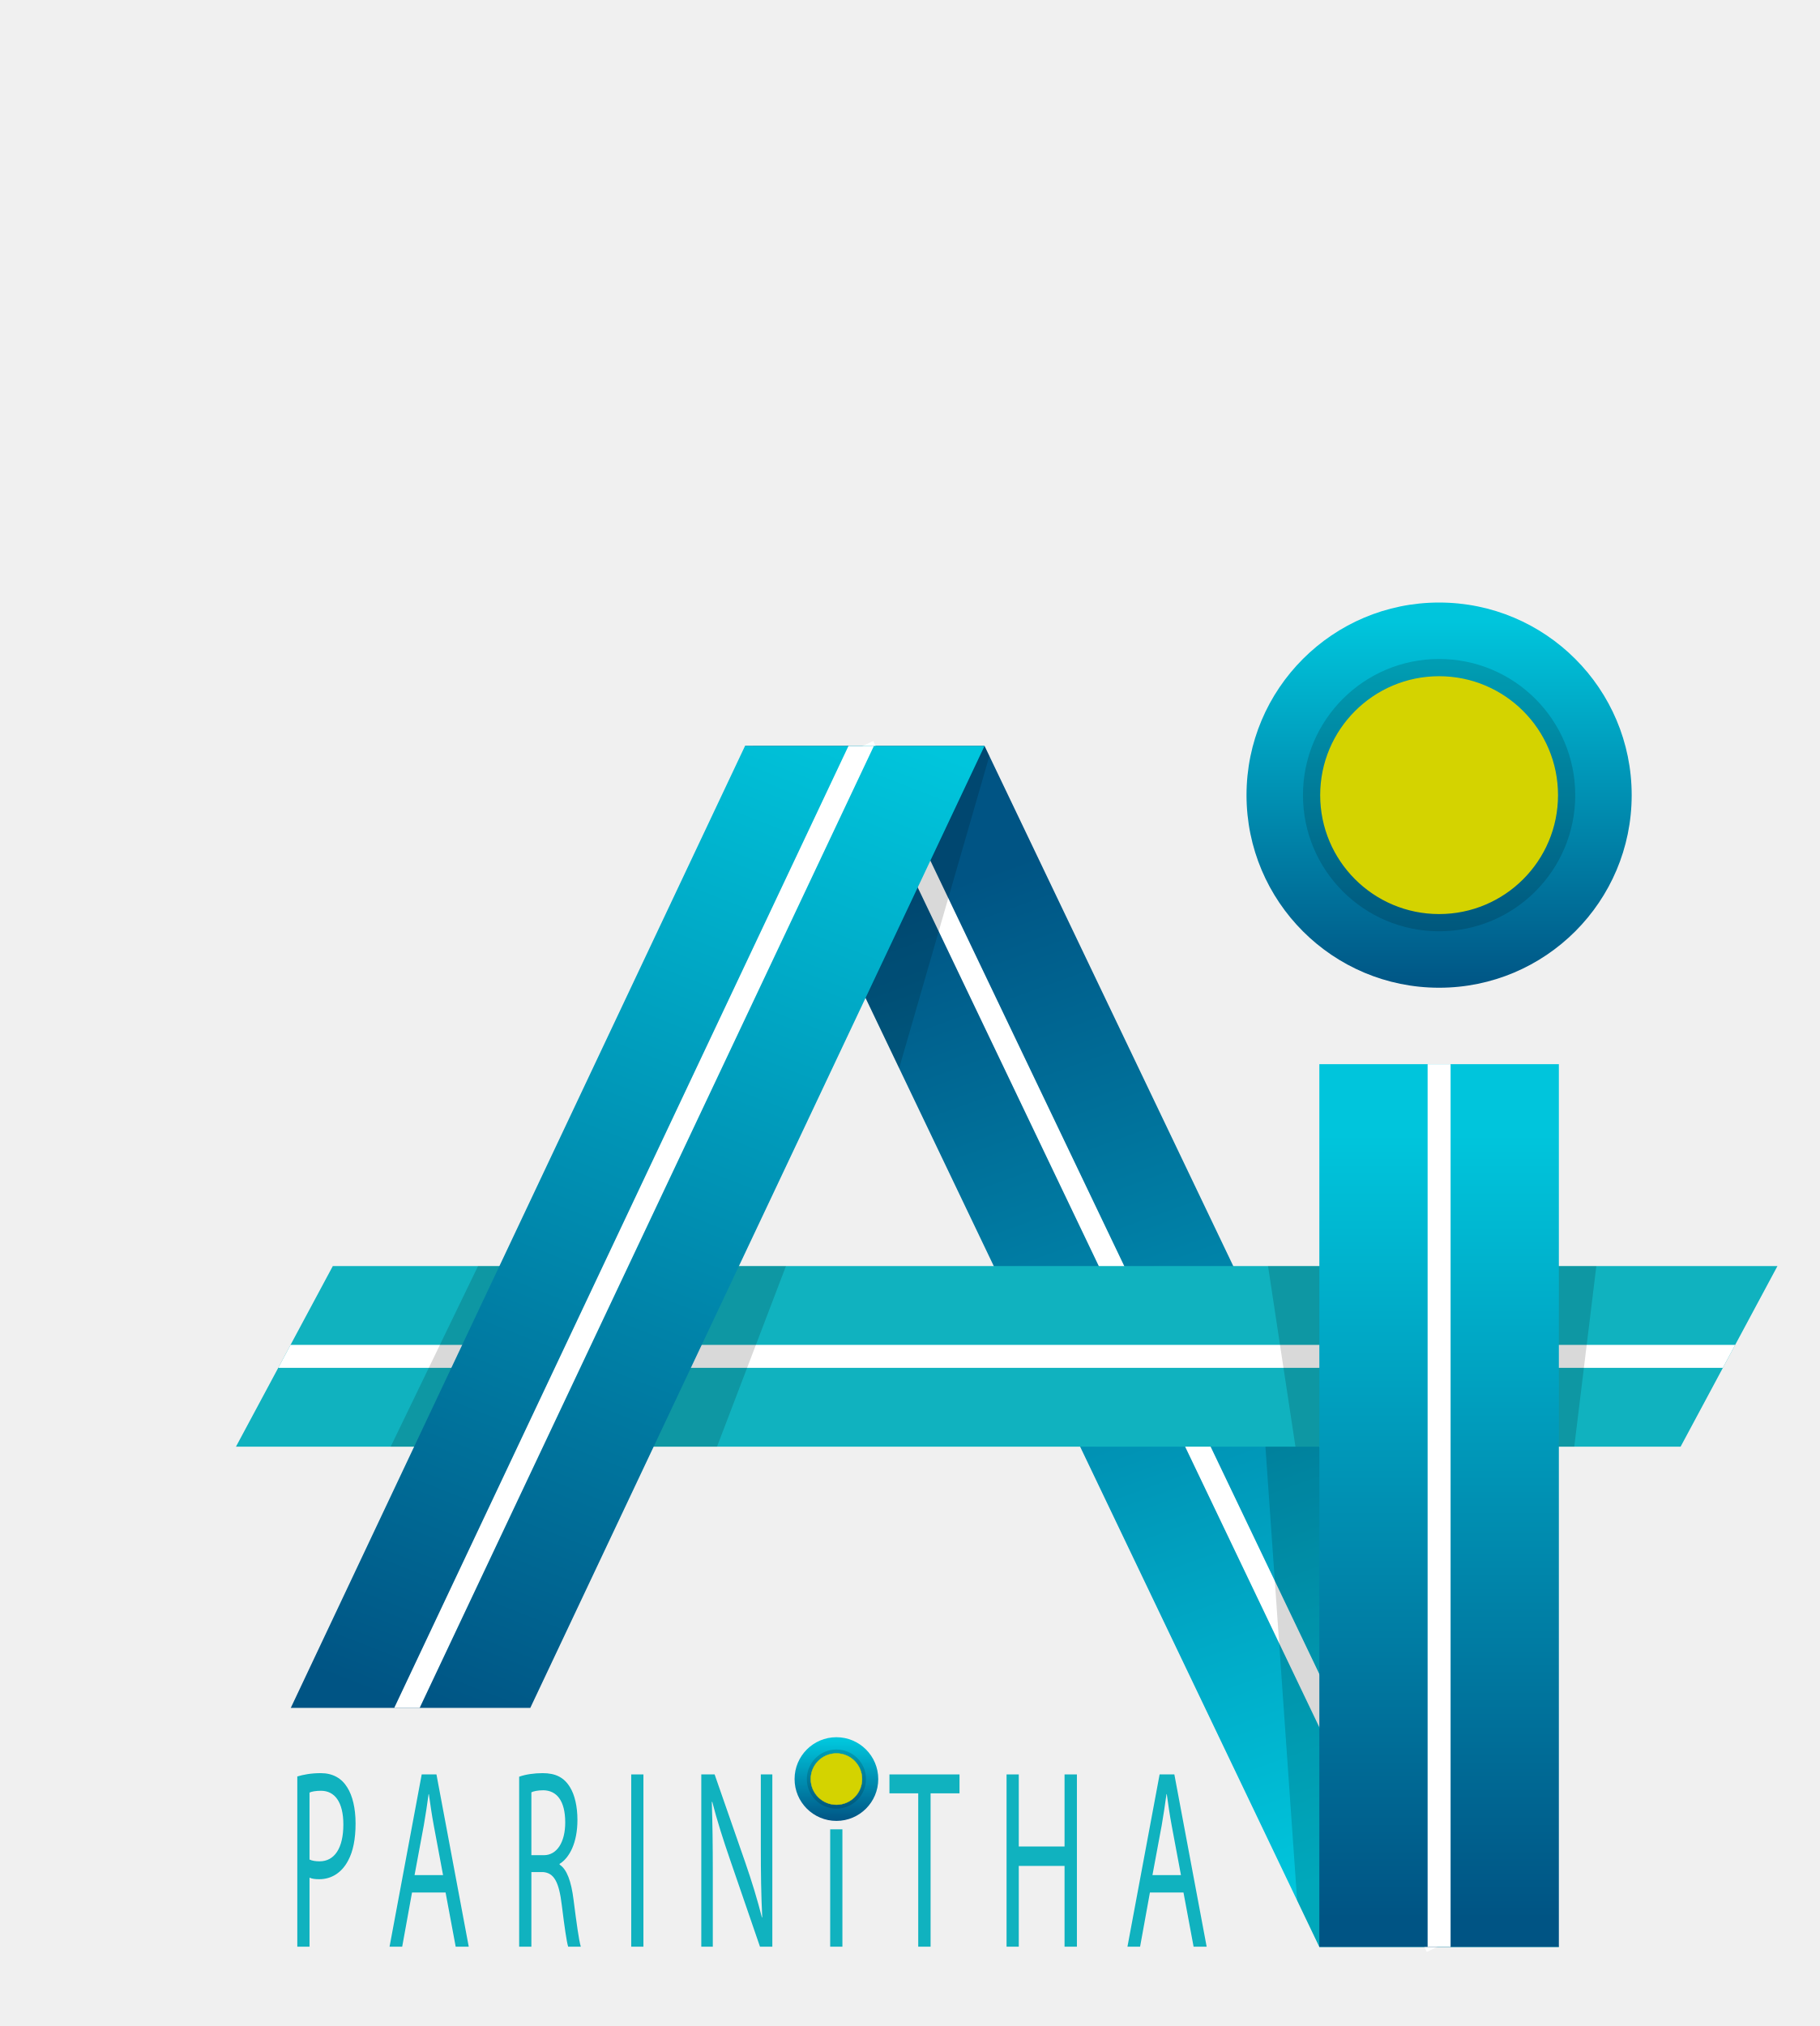
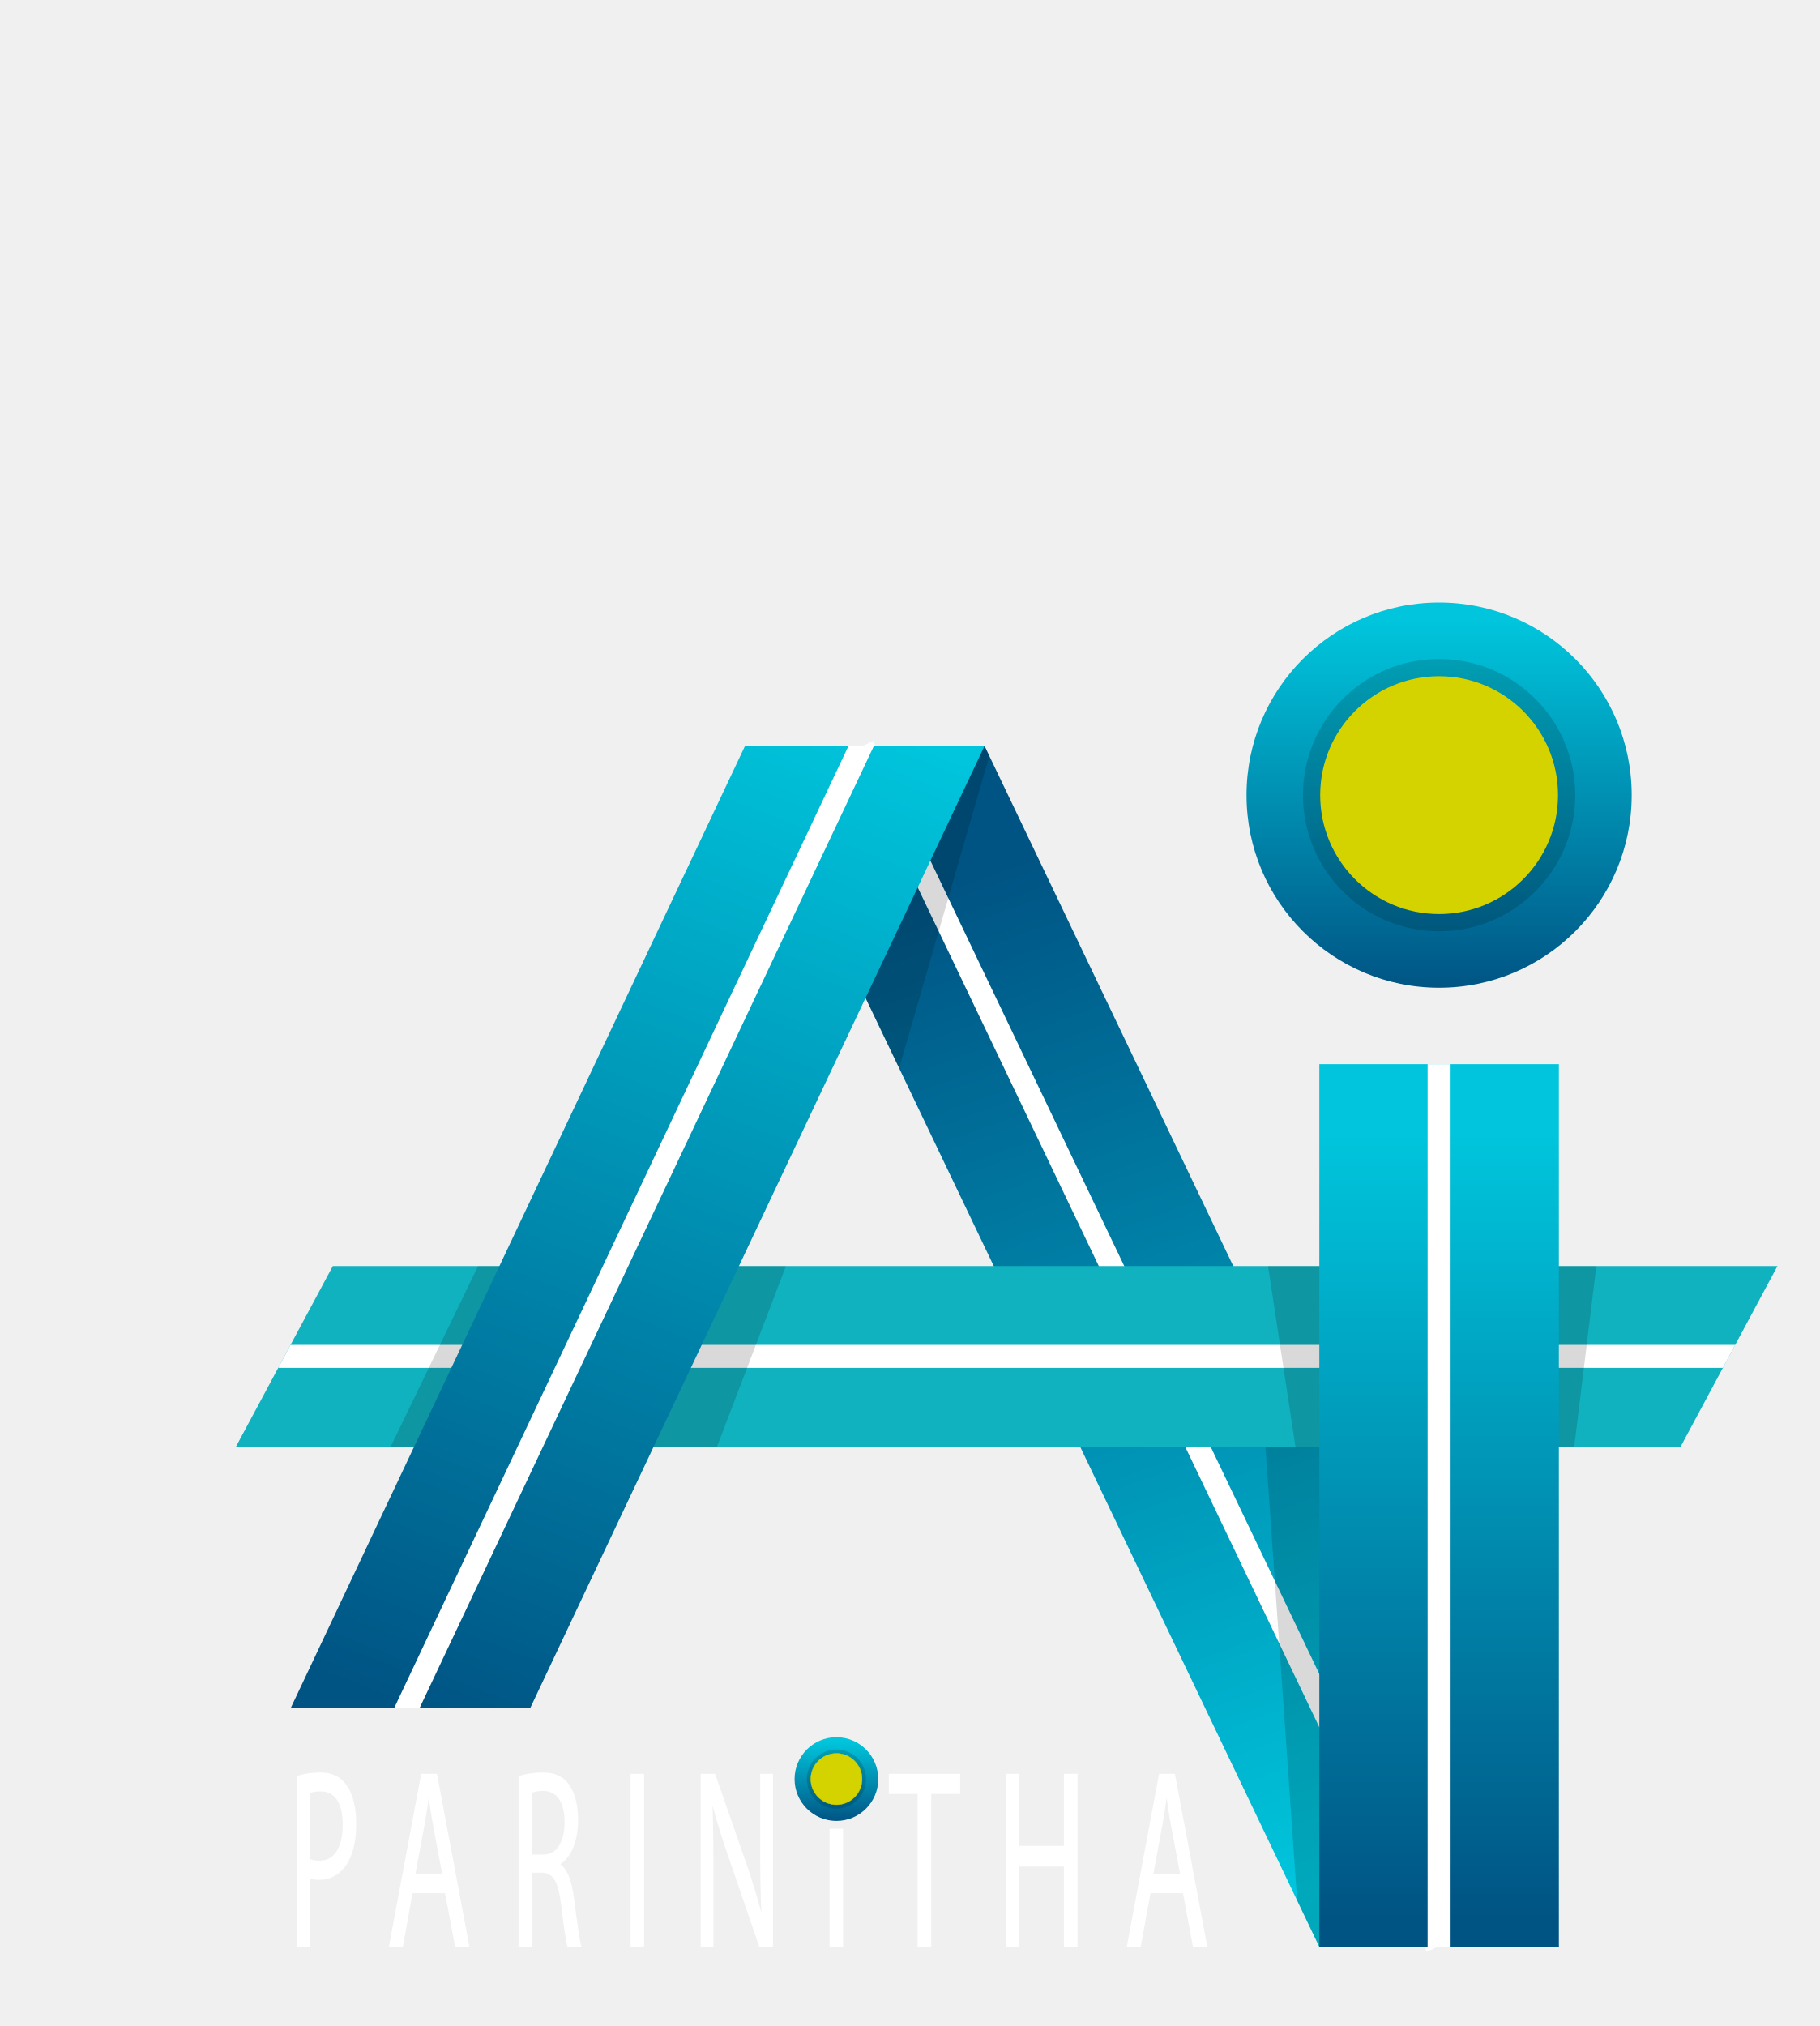
<svg xmlns="http://www.w3.org/2000/svg" xmlns:xlink="http://www.w3.org/1999/xlink" version="1.1" id="Layer_1" x="0px" y="0px" width="1425.286px" height="1586.96px" viewBox="0 0 1425.286 1586.96" enable-background="new 0 0 1425.286 1586.96" xml:space="preserve">
  <g>
    <g>
      <g>
-         <linearGradient id="SVGID_1_" gradientUnits="userSpaceOnUse" x1="1093.83" y1="-44.553" x2="811.259" y2="736.933" gradientTransform="matrix(1 0 0 -1 -42.54 1421.88)">
+         <linearGradient id="SVGID_1_" gradientUnits="userSpaceOnUse" x1="1136.37" y1="720.633" x2="853.799" y2="-60.853" gradientTransform="matrix(1 0 0 1 -85.08 745.7999)">
          <stop offset="0" style="stop-color:#00C5DC" />
          <stop offset="1" style="stop-color:#005484" />
        </linearGradient>
        <polygon fill="url(#SVGID_1_)" points="1221.156,1525.02 1033.53,1525.02 583.648,584.309 771.275,584.309    " />
        <line fill="none" stroke="#FFFFFF" stroke-width="18" stroke-miterlimit="10" x1="1125.774" y1="1525.02" x2="675.893" y2="584.309" />
      </g>
      <g>
        <polygon opacity="0.15" enable-background="new    " points="704.357,836.711 775.039,592.179 771.275,584.309 589.688,584.309      587.413,592.179    " />
      </g>
      <polygon opacity="0.15" enable-background="new    " points="1033.53,1525.02 1221.156,1525.02 984.018,1029.161     1016.142,1488.662   " />
    </g>
    <g>
      <g>
        <polygon fill="#10B2BF" points="1392.397,991.693 260.717,991.693 184.852,1133.163 1316.532,1133.163    " />
        <g>
          <g>
-             <defs>
-               <polygon id="SVGID_2_" points="1392.397,991.693 260.717,991.693 184.852,1133.163 1316.532,1133.163       " />
-             </defs>
-             <clipPath id="SVGID_3_">
-               <use xlink:href="#SVGID_2_" overflow="visible" />
-             </clipPath>
-             <line clip-path="url(#SVGID_3_)" fill="none" stroke="#FFFFFF" stroke-width="18" stroke-miterlimit="10" x1="1494.693" y1="1062.428" x2="158.421" y2="1062.428" />
+             <g>
+               <defs>
+                 <polygon id="SVGID_2_" points="1392.397,991.693 260.717,991.693 184.852,1133.163 1316.532,1133.163        " />
+               </defs>
+               <clipPath id="SVGID_3_">
+                 <use xlink:href="#SVGID_2_" overflow="visible" />
+               </clipPath>
+               <line clip-path="url(#SVGID_3_)" fill="none" stroke="#FFFFFF" stroke-width="18" stroke-miterlimit="10" x1="1494.693" y1="1062.428" x2="158.421" y2="1062.428" />
+             </g>
          </g>
        </g>
      </g>
      <polygon opacity="0.15" enable-background="new    " points="306.039,1133.163 561.69,1133.163 615.702,991.693 374.474,991.693       " />
      <polygon opacity="0.15" enable-background="new    " points="1014.808,1133.163 1233.225,1133.163 1250.518,991.693     993.332,991.693   " />
    </g>
    <g>
      <g>
-         <linearGradient id="SVGID_4_" gradientUnits="userSpaceOnUse" x1="699.487" y1="863.414" x2="390.425" y2="73.099" gradientTransform="matrix(1 0 0 -1 -42.54 1421.88)">
+         <linearGradient id="SVGID_4_" gradientUnits="userSpaceOnUse" x1="742.027" y1="-187.334" x2="432.965" y2="602.981" gradientTransform="matrix(1 0 0 1 -85.08 745.7999)">
          <stop offset="0" style="stop-color:#00C5DC" />
          <stop offset="1" style="stop-color:#005484" />
        </linearGradient>
        <polygon fill="url(#SVGID_4_)" points="227.785,1337.787 415.412,1337.787 771.24,584.309 583.614,584.309    " />
        <g>
          <g>
-             <defs>
-               <polygon id="SVGID_5_" points="227.785,1337.787 415.412,1337.787 771.24,584.309 583.614,584.309       " />
-             </defs>
-             <clipPath id="SVGID_6_">
-               <use xlink:href="#SVGID_5_" overflow="visible" />
-             </clipPath>
-             <line clip-path="url(#SVGID_6_)" fill="none" stroke="#FFFFFF" stroke-width="18" stroke-miterlimit="10" x1="303.438" y1="1370.287" x2="689.964" y2="551.808" />
+             <g>
+               <defs>
+                 <polygon id="SVGID_5_" points="227.785,1337.787 415.412,1337.787 771.24,584.309 583.614,584.309        " />
+               </defs>
+               <clipPath id="SVGID_6_">
+                 <use xlink:href="#SVGID_5_" overflow="visible" />
+               </clipPath>
+               <line clip-path="url(#SVGID_6_)" fill="none" stroke="#FFFFFF" stroke-width="18" stroke-miterlimit="10" x1="303.438" y1="1370.287" x2="689.964" y2="551.808" />
+             </g>
          </g>
        </g>
      </g>
      <g>
        <g>
-           <linearGradient id="SVGID_7_" gradientUnits="userSpaceOnUse" x1="1169.883" y1="533.109" x2="1169.883" y2="-80.743" gradientTransform="matrix(1 0 0 -1 -42.54 1421.88)">
+           <linearGradient id="SVGID_7_" gradientUnits="userSpaceOnUse" x1="1212.423" y1="142.971" x2="1212.423" y2="756.823" gradientTransform="matrix(1 0 0 1 -85.08 745.7999)">
            <stop offset="0" style="stop-color:#00C5DC" />
            <stop offset="1" style="stop-color:#005484" />
          </linearGradient>
          <rect x="1033.53" y="833.56" fill="url(#SVGID_7_)" width="187.626" height="691.46" />
          <line fill="none" stroke="#FFFFFF" stroke-width="18" stroke-miterlimit="10" x1="1127.343" y1="833.56" x2="1127.343" y2="1525.02" />
        </g>
        <g>
          <g>
-             <linearGradient id="SVGID_8_" gradientUnits="userSpaceOnUse" x1="1169.883" y1="934.87" x2="1169.883" y2="646.1" gradientTransform="matrix(1 0 0 -1 -42.54 1421.88)">
+             <linearGradient id="SVGID_8_" gradientUnits="userSpaceOnUse" x1="1212.423" y1="-258.79" x2="1212.423" y2="29.98" gradientTransform="matrix(1 0 0 1 -85.08 745.7999)">
              <stop offset="0" style="stop-color:#00C5DC" />
              <stop offset="1" style="stop-color:#005484" />
            </linearGradient>
            <circle fill="url(#SVGID_8_)" cx="1127.343" cy="622.826" r="150.862" />
            <circle opacity="0.15" enable-background="new    " cx="1127.343" cy="622.826" r="106.646" />
          </g>
          <circle fill="#D4D300" stroke="#D4D300" stroke-width="1.363" stroke-miterlimit="10" cx="1127.343" cy="622.826" r="92.471" />
        </g>
      </g>
    </g>
  </g>
-   <g>
-     <path fill="#10B2BF" d="M232.893,1391.5c4.62-1.401,10.67-2.603,18.37-2.603c9.46,0,16.39,4.004,20.791,11.211   c4.07,6.406,6.49,16.216,6.49,28.228c0,12.212-1.98,21.821-5.72,28.828c-5.06,9.81-13.31,14.814-22.66,14.814   c-2.86,0-5.5-0.2-7.7-1.201v54.053h-9.57V1391.5z M242.463,1456.564c2.09,1.001,4.73,1.401,7.92,1.401   c11.55,0,18.59-10.21,18.59-28.828c0-17.817-6.93-26.426-17.49-26.426c-4.18,0-7.37,0.601-9.02,1.401V1456.564z" />
-     <path fill="#10B2BF" d="M322.763,1482.389l-7.7,42.441h-9.9l25.19-134.932h11.55l25.3,134.932h-10.23l-7.92-42.441H322.763z    M347.073,1468.776l-7.26-38.838c-1.65-8.809-2.75-16.816-3.85-24.624h-0.22c-1.1,8.008-2.31,16.216-3.74,24.424l-7.26,39.038   H347.073z" />
-     <path fill="#10B2BF" d="M406.692,1391.701c4.84-1.802,11.77-2.803,18.37-2.803c10.23,0,16.83,3.403,21.45,11.011   c3.74,6.006,5.83,15.215,5.83,25.625c0,17.817-6.16,29.629-13.97,34.434v0.601c5.72,3.604,9.13,13.213,10.89,27.227   c2.42,18.818,4.18,31.831,5.72,37.036h-9.9c-1.21-3.804-2.86-15.415-4.95-32.231c-2.2-18.618-6.16-25.625-14.85-26.226h-9.02   v58.457h-9.57V1391.701z M416.263,1453.161h9.79c10.23,0,16.72-10.21,16.72-25.625c0-17.417-6.93-25.024-17.05-25.225   c-4.62,0-7.92,0.801-9.46,1.602V1453.161z" />
-     <path fill="#10B2BF" d="M504.041,1389.899v134.932h-9.57v-134.932H504.041z" />
-     <path fill="#10B2BF" d="M549.361,1524.831v-134.932h10.45l23.76,68.267c5.5,15.815,9.79,30.029,13.31,43.843l0.22-0.2   c-0.88-18.018-1.1-34.434-1.1-55.454v-56.455h9.02v134.932h-9.68l-23.54-68.467c-5.17-15.015-10.12-30.43-13.86-45.044l-0.33,0.2   c0.55,17.017,0.77,33.232,0.77,55.654v57.656H549.361z" />
-     <path fill="#10B2BF" d="M659.911,1432.899v91.932h-9.57v-91.932H659.911z" />
-     <path fill="#10B2BF" d="M719.31,1404.713h-22.549v-14.814h54.89v14.814h-22.66v120.117h-9.681V1404.713z" />
-     <path fill="#10B2BF" d="M798.07,1389.899v56.455h35.86v-56.455h9.68v134.932h-9.68v-63.262h-35.86v63.262h-9.57v-134.932H798.07z" />
-     <path fill="#10B2BF" d="M900.809,1482.389l-7.7,42.441h-9.9l25.19-134.932h11.55l25.301,134.932h-10.23l-7.92-42.441H900.809z    M925.119,1468.776l-7.26-38.838c-1.65-8.809-2.75-16.816-3.85-24.624h-0.221c-1.1,8.008-2.31,16.216-3.739,24.424l-7.261,39.038   H925.119z" />
-   </g>
+   <path fill="#FFFFFF" stroke="#FFFFFF" stroke-miterlimit="10" d="M232.893,1391.5c4.62-1.401,10.67-2.603,18.37-2.603  c9.46,0,16.39,4.004,20.791,11.211c4.07,6.406,6.49,16.216,6.49,28.228c0,12.212-1.98,21.821-5.72,28.828  c-5.06,9.81-13.31,14.814-22.66,14.814c-2.86,0-5.5-0.2-7.7-1.201v54.053h-9.57V1391.5H232.893z M242.463,1456.564  c2.09,1.001,4.73,1.401,7.92,1.401c11.55,0,18.59-10.21,18.59-28.828c0-17.817-6.93-26.426-17.49-26.426  c-4.18,0-7.37,0.601-9.02,1.401L242.463,1456.564L242.463,1456.564z M322.763,1482.389l-7.7,42.441h-9.9l25.19-134.932h11.55  l25.3,134.932h-10.23l-7.92-42.441H322.763z M347.073,1468.776l-7.26-38.838c-1.65-8.809-2.75-16.816-3.85-24.624h-0.22  c-1.1,8.008-2.31,16.216-3.74,24.424l-7.26,39.038L347.073,1468.776L347.073,1468.776z M406.692,1391.701  c4.84-1.802,11.77-2.803,18.37-2.803c10.23,0,16.83,3.403,21.45,11.011c3.74,6.006,5.83,15.215,5.83,25.625  c0,17.817-6.16,29.629-13.97,34.434v0.601c5.72,3.604,9.13,13.213,10.89,27.227c2.42,18.818,4.18,31.831,5.72,37.036h-9.9  c-1.21-3.804-2.86-15.415-4.95-32.231c-2.2-18.618-6.16-25.625-14.85-26.226h-9.02v58.457h-9.57V1391.701z M416.263,1453.161h9.79  c10.23,0,16.72-10.21,16.72-25.625c0-17.417-6.93-25.024-17.05-25.225c-4.62,0-7.92,0.801-9.46,1.602L416.263,1453.161  L416.263,1453.161z M504.041,1389.899v134.932h-9.57v-134.932H504.041z M549.361,1524.831v-134.932h10.45l23.76,68.267  c5.5,15.815,9.79,30.029,13.31,43.843l0.22-0.2c-0.88-18.018-1.1-34.434-1.1-55.454V1389.9h9.02v134.932h-9.68l-23.54-68.467  c-5.17-15.015-10.12-30.43-13.86-45.044l-0.33,0.2c0.55,17.017,0.77,33.232,0.77,55.654v57.656L549.361,1524.831L549.361,1524.831z   M659.911,1432.899v91.932h-9.57v-91.932H659.911z M719.31,1404.713h-22.549v-14.814h54.89v14.814h-22.66v120.117h-9.681  L719.31,1404.713L719.31,1404.713z M798.07,1389.899v56.455h35.86v-56.455h9.68v134.932h-9.68v-63.262h-35.86v63.262h-9.57v-134.932  H798.07z M900.809,1482.389l-7.7,42.441h-9.9l25.19-134.932h11.55l25.301,134.932h-10.23l-7.92-42.441H900.809z M925.119,1468.776  l-7.26-38.838c-1.65-8.809-2.75-16.816-3.85-24.624h-0.221c-1.1,8.008-2.31,16.216-3.739,24.424l-7.261,39.038L925.119,1468.776  L925.119,1468.776z" />
  <g>
    <g>
-       <linearGradient id="SVGID_9_" gradientUnits="userSpaceOnUse" x1="697.757" y1="57.852" x2="697.757" y2="-4.876" gradientTransform="matrix(1 0 0 -1 -42.54 1421.88)">
+       <linearGradient id="SVGID_9_" gradientUnits="userSpaceOnUse" x1="740.297" y1="618.229" x2="740.297" y2="680.956" gradientTransform="matrix(1 0 0 1 -85.08 745.7999)">
        <stop offset="0" style="stop-color:#00C5DC" />
        <stop offset="1" style="stop-color:#005484" />
      </linearGradient>
      <circle fill="url(#SVGID_9_)" cx="655.217" cy="1393.531" r="32.771" />
      <circle opacity="0.15" enable-background="new    " cx="655.217" cy="1393.531" r="23.166" />
    </g>
    <circle fill="#D4D300" stroke="#D4D300" stroke-width="0.296" stroke-miterlimit="10" cx="655.217" cy="1393.531" r="20.087" />
  </g>
</svg>
